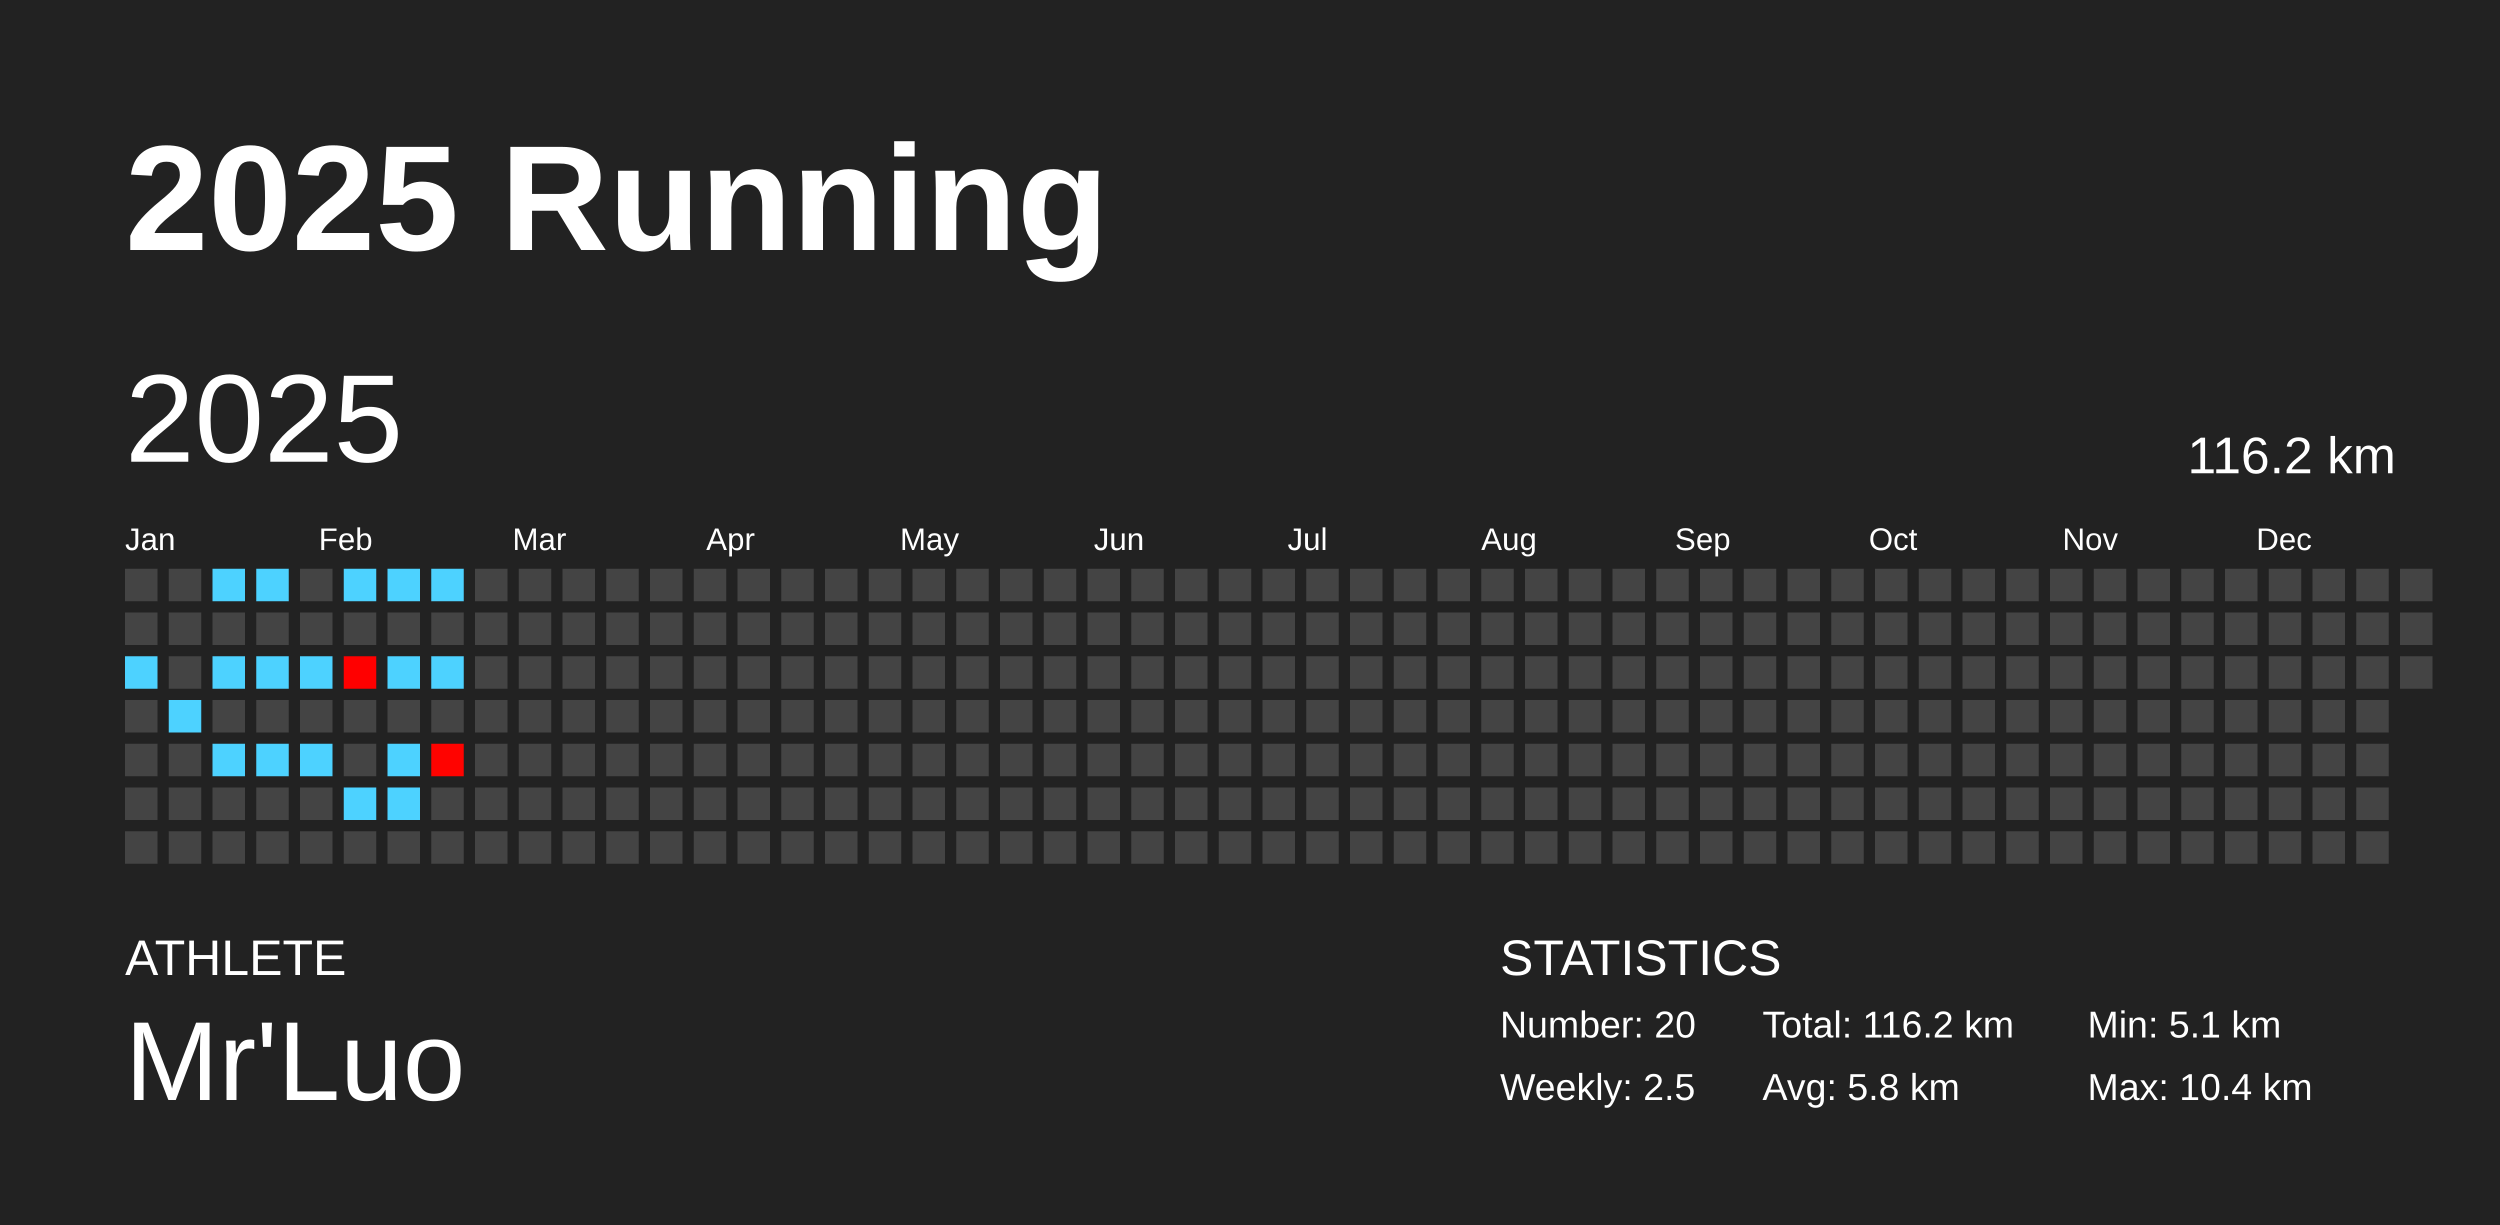
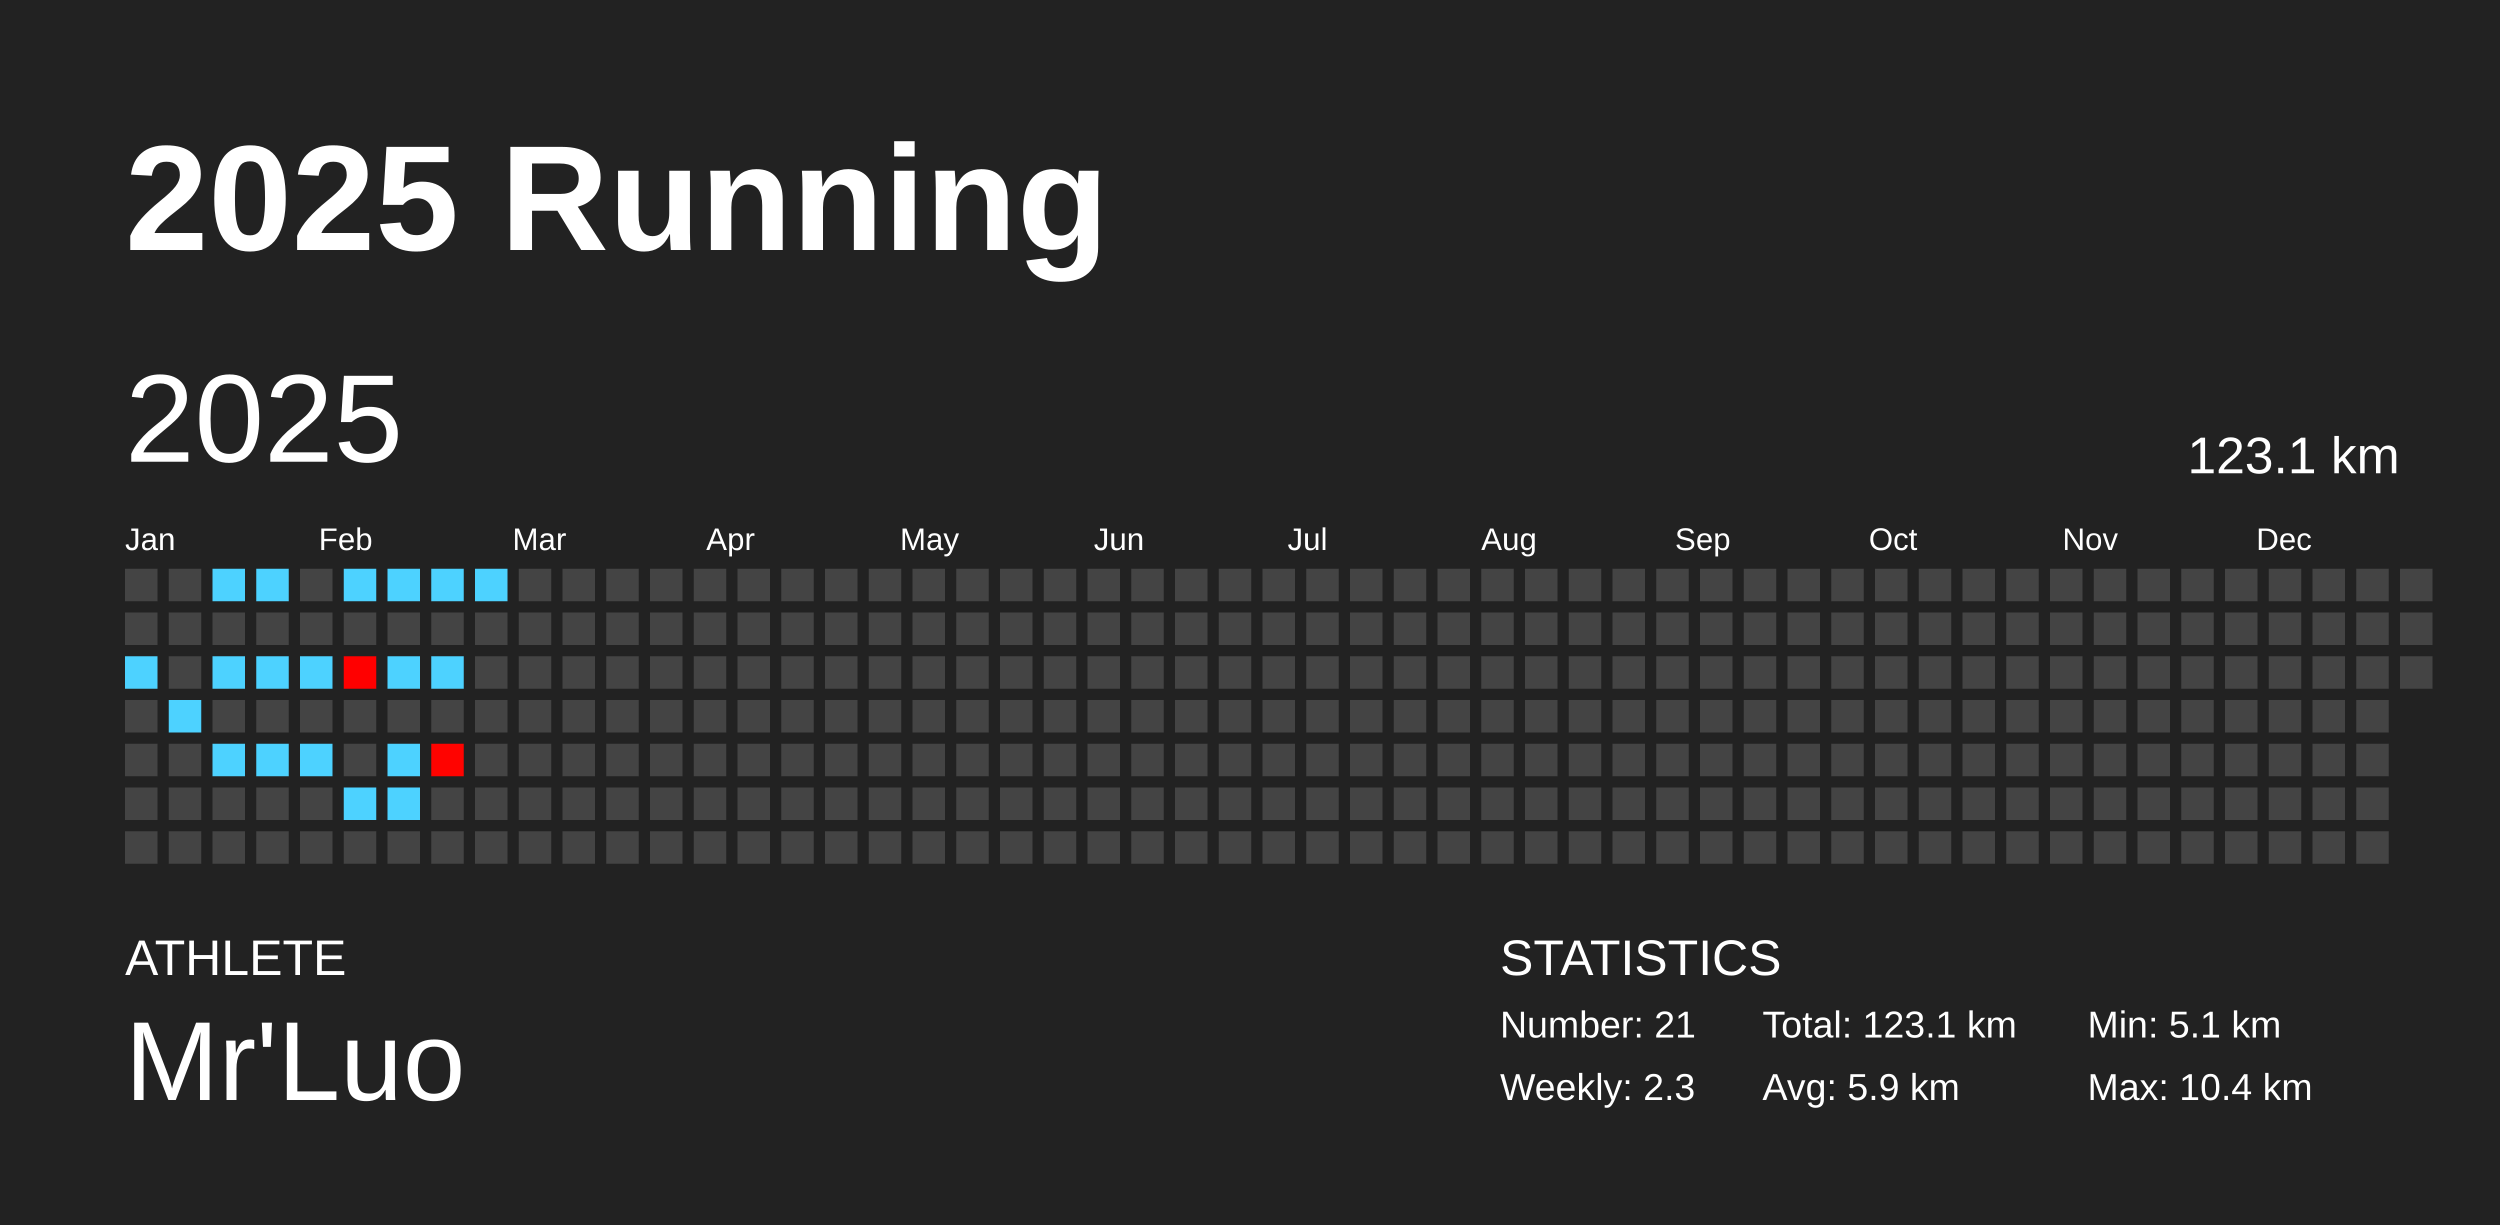
<svg xmlns="http://www.w3.org/2000/svg" baseProfile="full" height="98mm" version="1.1" viewBox="0,0,200,98" width="200mm">
  <defs />
  <rect fill="#222222" height="98" width="200" x="0" y="0" />
  <text fill="#FFFFFF" style="font-size:12px; font-family:Arial; font-weight:bold;" x="10" y="20">2025 Running</text>
  <text fill="#FFFFFF" style="font-size:4px; font-family:Arial" x="10" y="78">ATHLETE</text>
  <text fill="#FFFFFF" style="font-size:9px; font-family:Arial" x="10" y="88">Mr'Luo</text>
  <text fill="#FFFFFF" style="font-size:4px; font-family:Arial" x="120" y="78">STATISTICS</text>
-   <text fill="#FFFFFF" style="font-size:3px; font-family:Arial" x="120" y="83">Number: 20</text>
-   <text fill="#FFFFFF" style="font-size:3px; font-family:Arial" x="120" y="88">Weekly: 2.5</text>
-   <text fill="#FFFFFF" style="font-size:3px; font-family:Arial" x="141" y="83">Total: 116.2 km</text>
-   <text fill="#FFFFFF" style="font-size:3px; font-family:Arial" x="141" y="88">Avg: 5.8 km</text>
+   <text fill="#FFFFFF" style="font-size:3px; font-family:Arial" x="120" y="83">Number: 21</text>
+   <text fill="#FFFFFF" style="font-size:3px; font-family:Arial" x="120" y="88">Weekly: 2.3</text>
+   <text fill="#FFFFFF" style="font-size:3px; font-family:Arial" x="141" y="83">Total: 123.1 km</text>
+   <text fill="#FFFFFF" style="font-size:3px; font-family:Arial" x="141" y="88">Avg: 5.9 km</text>
  <text fill="#FFFFFF" style="font-size:3px; font-family:Arial" x="167" y="83">Min: 5.1 km</text>
  <text fill="#FFFFFF" style="font-size:3px; font-family:Arial" x="167" y="88">Max: 10.4 km</text>
  <text dominant-baseline="hanging" fill="#FFFFFF" style="font-size:10.0px; font-family:Arial;" x="10" y="30">2025</text>
-   <text dominant-baseline="hanging" fill="#FFFFFF" style="font-size:4.125px; font-family:Arial;" x="175" y="35">116.2 km</text>
+   <text dominant-baseline="hanging" fill="#FFFFFF" style="font-size:4.125px; font-family:Arial;" x="175" y="35">123.1 km</text>
  <text fill="#FFFFFF" style="font-size:2.5px; font-family:Arial" x="10.0" y="44">Jan</text>
  <text fill="#FFFFFF" style="font-size:2.5px; font-family:Arial" x="25.5" y="44">Feb</text>
  <text fill="#FFFFFF" style="font-size:2.5px; font-family:Arial" x="41.0" y="44">Mar</text>
  <text fill="#FFFFFF" style="font-size:2.5px; font-family:Arial" x="56.5" y="44">Apr</text>
  <text fill="#FFFFFF" style="font-size:2.5px; font-family:Arial" x="72.0" y="44">May</text>
  <text fill="#FFFFFF" style="font-size:2.5px; font-family:Arial" x="87.5" y="44">Jun</text>
  <text fill="#FFFFFF" style="font-size:2.5px; font-family:Arial" x="103.0" y="44">Jul</text>
  <text fill="#FFFFFF" style="font-size:2.5px; font-family:Arial" x="118.5" y="44">Aug</text>
  <text fill="#FFFFFF" style="font-size:2.5px; font-family:Arial" x="134.0" y="44">Sep</text>
  <text fill="#FFFFFF" style="font-size:2.5px; font-family:Arial" x="149.5" y="44">Oct</text>
  <text fill="#FFFFFF" style="font-size:2.5px; font-family:Arial" x="165.0" y="44">Nov</text>
  <text fill="#FFFFFF" style="font-size:2.5px; font-family:Arial" x="180.5" y="44">Dec</text>
  <rect fill="#444444" height="2.6" width="2.6" x="10.0" y="45.5" />
  <rect fill="#444444" height="2.6" width="2.6" x="10.0" y="49.0" />
  <rect fill="#4dd2ff" height="2.6" width="2.6" x="10.0" y="52.5" />
  <rect fill="#444444" height="2.6" width="2.6" x="10.0" y="56.0" />
  <rect fill="#444444" height="2.6" width="2.6" x="10.0" y="59.5" />
  <rect fill="#444444" height="2.6" width="2.6" x="10.0" y="63.0" />
  <rect fill="#444444" height="2.6" width="2.6" x="10.0" y="66.5" />
  <rect fill="#444444" height="2.6" width="2.6" x="13.5" y="45.5" />
  <rect fill="#444444" height="2.6" width="2.6" x="13.5" y="49.0" />
  <rect fill="#444444" height="2.6" width="2.6" x="13.5" y="52.5" />
  <rect fill="#4dd2ff" height="2.6" width="2.6" x="13.5" y="56.0" />
  <rect fill="#444444" height="2.6" width="2.6" x="13.5" y="59.5" />
  <rect fill="#444444" height="2.6" width="2.6" x="13.5" y="63.0" />
  <rect fill="#444444" height="2.6" width="2.6" x="13.5" y="66.5" />
  <rect fill="#4dd2ff" height="2.6" width="2.6" x="17.0" y="45.5" />
  <rect fill="#444444" height="2.6" width="2.6" x="17.0" y="49.0" />
  <rect fill="#4dd2ff" height="2.6" width="2.6" x="17.0" y="52.5" />
  <rect fill="#444444" height="2.6" width="2.6" x="17.0" y="56.0" />
  <rect fill="#4dd2ff" height="2.6" width="2.6" x="17.0" y="59.5" />
  <rect fill="#444444" height="2.6" width="2.6" x="17.0" y="63.0" />
  <rect fill="#444444" height="2.6" width="2.6" x="17.0" y="66.5" />
  <rect fill="#4dd2ff" height="2.6" width="2.6" x="20.5" y="45.5" />
  <rect fill="#444444" height="2.6" width="2.6" x="20.5" y="49.0" />
  <rect fill="#4dd2ff" height="2.6" width="2.6" x="20.5" y="52.5" />
  <rect fill="#444444" height="2.6" width="2.6" x="20.5" y="56.0" />
  <rect fill="#4dd2ff" height="2.6" width="2.6" x="20.5" y="59.5" />
  <rect fill="#444444" height="2.6" width="2.6" x="20.5" y="63.0" />
  <rect fill="#444444" height="2.6" width="2.6" x="20.5" y="66.5" />
  <rect fill="#444444" height="2.6" width="2.6" x="24.0" y="45.5" />
  <rect fill="#444444" height="2.6" width="2.6" x="24.0" y="49.0" />
  <rect fill="#4dd2ff" height="2.6" width="2.6" x="24.0" y="52.5" />
  <rect fill="#444444" height="2.6" width="2.6" x="24.0" y="56.0" />
  <rect fill="#4dd2ff" height="2.6" width="2.6" x="24.0" y="59.5" />
  <rect fill="#444444" height="2.6" width="2.6" x="24.0" y="63.0" />
  <rect fill="#444444" height="2.6" width="2.6" x="24.0" y="66.5" />
  <rect fill="#4dd2ff" height="2.6" width="2.6" x="27.5" y="45.5" />
  <rect fill="#444444" height="2.6" width="2.6" x="27.5" y="49.0" />
  <rect fill="#ff0000" height="2.6" width="2.6" x="27.5" y="52.5" />
  <rect fill="#444444" height="2.6" width="2.6" x="27.5" y="56.0" />
  <rect fill="#444444" height="2.6" width="2.6" x="27.5" y="59.5" />
  <rect fill="#4dd2ff" height="2.6" width="2.6" x="27.5" y="63.0" />
  <rect fill="#444444" height="2.6" width="2.6" x="27.5" y="66.5" />
  <rect fill="#4dd2ff" height="2.6" width="2.6" x="31.0" y="45.5" />
  <rect fill="#444444" height="2.6" width="2.6" x="31.0" y="49.0" />
  <rect fill="#4dd2ff" height="2.6" width="2.6" x="31.0" y="52.5" />
  <rect fill="#444444" height="2.6" width="2.6" x="31.0" y="56.0" />
  <rect fill="#4dd2ff" height="2.6" width="2.6" x="31.0" y="59.5" />
  <rect fill="#4dd2ff" height="2.6" width="2.6" x="31.0" y="63.0" />
  <rect fill="#444444" height="2.6" width="2.6" x="31.0" y="66.5" />
  <rect fill="#4dd2ff" height="2.6" width="2.6" x="34.5" y="45.5" />
  <rect fill="#444444" height="2.6" width="2.6" x="34.5" y="49.0" />
  <rect fill="#4dd2ff" height="2.6" width="2.6" x="34.5" y="52.5" />
  <rect fill="#444444" height="2.6" width="2.6" x="34.5" y="56.0" />
  <rect fill="#ff0300" height="2.6" width="2.6" x="34.5" y="59.5" />
  <rect fill="#444444" height="2.6" width="2.6" x="34.5" y="63.0" />
  <rect fill="#444444" height="2.6" width="2.6" x="34.5" y="66.5" />
-   <rect fill="#444444" height="2.6" width="2.6" x="38.0" y="45.5" />
+   <rect fill="#4dd2ff" height="2.6" width="2.6" x="38.0" y="45.5" />
  <rect fill="#444444" height="2.6" width="2.6" x="38.0" y="49.0" />
  <rect fill="#444444" height="2.6" width="2.6" x="38.0" y="52.5" />
  <rect fill="#444444" height="2.6" width="2.6" x="38.0" y="56.0" />
  <rect fill="#444444" height="2.6" width="2.6" x="38.0" y="59.5" />
  <rect fill="#444444" height="2.6" width="2.6" x="38.0" y="63.0" />
  <rect fill="#444444" height="2.6" width="2.6" x="38.0" y="66.5" />
  <rect fill="#444444" height="2.6" width="2.6" x="41.5" y="45.5" />
  <rect fill="#444444" height="2.6" width="2.6" x="41.5" y="49.0" />
  <rect fill="#444444" height="2.6" width="2.6" x="41.5" y="52.5" />
  <rect fill="#444444" height="2.6" width="2.6" x="41.5" y="56.0" />
  <rect fill="#444444" height="2.6" width="2.6" x="41.5" y="59.5" />
  <rect fill="#444444" height="2.6" width="2.6" x="41.5" y="63.0" />
  <rect fill="#444444" height="2.6" width="2.6" x="41.5" y="66.5" />
  <rect fill="#444444" height="2.6" width="2.6" x="45.0" y="45.5" />
  <rect fill="#444444" height="2.6" width="2.6" x="45.0" y="49.0" />
  <rect fill="#444444" height="2.6" width="2.6" x="45.0" y="52.5" />
  <rect fill="#444444" height="2.6" width="2.6" x="45.0" y="56.0" />
  <rect fill="#444444" height="2.6" width="2.6" x="45.0" y="59.5" />
  <rect fill="#444444" height="2.6" width="2.6" x="45.0" y="63.0" />
  <rect fill="#444444" height="2.6" width="2.6" x="45.0" y="66.5" />
  <rect fill="#444444" height="2.6" width="2.6" x="48.5" y="45.5" />
  <rect fill="#444444" height="2.6" width="2.6" x="48.5" y="49.0" />
  <rect fill="#444444" height="2.6" width="2.6" x="48.5" y="52.5" />
  <rect fill="#444444" height="2.6" width="2.6" x="48.5" y="56.0" />
  <rect fill="#444444" height="2.6" width="2.6" x="48.5" y="59.5" />
  <rect fill="#444444" height="2.6" width="2.6" x="48.5" y="63.0" />
  <rect fill="#444444" height="2.6" width="2.6" x="48.5" y="66.5" />
  <rect fill="#444444" height="2.6" width="2.6" x="52.0" y="45.5" />
  <rect fill="#444444" height="2.6" width="2.6" x="52.0" y="49.0" />
  <rect fill="#444444" height="2.6" width="2.6" x="52.0" y="52.5" />
  <rect fill="#444444" height="2.6" width="2.6" x="52.0" y="56.0" />
  <rect fill="#444444" height="2.6" width="2.6" x="52.0" y="59.5" />
  <rect fill="#444444" height="2.6" width="2.6" x="52.0" y="63.0" />
  <rect fill="#444444" height="2.6" width="2.6" x="52.0" y="66.5" />
  <rect fill="#444444" height="2.6" width="2.6" x="55.5" y="45.5" />
  <rect fill="#444444" height="2.6" width="2.6" x="55.5" y="49.0" />
  <rect fill="#444444" height="2.6" width="2.6" x="55.5" y="52.5" />
  <rect fill="#444444" height="2.6" width="2.6" x="55.5" y="56.0" />
  <rect fill="#444444" height="2.6" width="2.6" x="55.5" y="59.5" />
  <rect fill="#444444" height="2.6" width="2.6" x="55.5" y="63.0" />
  <rect fill="#444444" height="2.6" width="2.6" x="55.5" y="66.5" />
  <rect fill="#444444" height="2.6" width="2.6" x="59.0" y="45.5" />
  <rect fill="#444444" height="2.6" width="2.6" x="59.0" y="49.0" />
  <rect fill="#444444" height="2.6" width="2.6" x="59.0" y="52.5" />
  <rect fill="#444444" height="2.6" width="2.6" x="59.0" y="56.0" />
  <rect fill="#444444" height="2.6" width="2.6" x="59.0" y="59.5" />
  <rect fill="#444444" height="2.6" width="2.6" x="59.0" y="63.0" />
  <rect fill="#444444" height="2.6" width="2.6" x="59.0" y="66.5" />
  <rect fill="#444444" height="2.6" width="2.6" x="62.5" y="45.5" />
  <rect fill="#444444" height="2.6" width="2.6" x="62.5" y="49.0" />
  <rect fill="#444444" height="2.6" width="2.6" x="62.5" y="52.5" />
  <rect fill="#444444" height="2.6" width="2.6" x="62.5" y="56.0" />
  <rect fill="#444444" height="2.6" width="2.6" x="62.5" y="59.5" />
  <rect fill="#444444" height="2.6" width="2.6" x="62.5" y="63.0" />
  <rect fill="#444444" height="2.6" width="2.6" x="62.5" y="66.5" />
  <rect fill="#444444" height="2.6" width="2.6" x="66.0" y="45.5" />
  <rect fill="#444444" height="2.6" width="2.6" x="66.0" y="49.0" />
  <rect fill="#444444" height="2.6" width="2.6" x="66.0" y="52.5" />
  <rect fill="#444444" height="2.6" width="2.6" x="66.0" y="56.0" />
  <rect fill="#444444" height="2.6" width="2.6" x="66.0" y="59.5" />
  <rect fill="#444444" height="2.6" width="2.6" x="66.0" y="63.0" />
  <rect fill="#444444" height="2.6" width="2.6" x="66.0" y="66.5" />
  <rect fill="#444444" height="2.6" width="2.6" x="69.5" y="45.5" />
  <rect fill="#444444" height="2.6" width="2.6" x="69.5" y="49.0" />
  <rect fill="#444444" height="2.6" width="2.6" x="69.5" y="52.5" />
  <rect fill="#444444" height="2.6" width="2.6" x="69.5" y="56.0" />
  <rect fill="#444444" height="2.6" width="2.6" x="69.5" y="59.5" />
  <rect fill="#444444" height="2.6" width="2.6" x="69.5" y="63.0" />
  <rect fill="#444444" height="2.6" width="2.6" x="69.5" y="66.5" />
  <rect fill="#444444" height="2.6" width="2.6" x="73.0" y="45.5" />
  <rect fill="#444444" height="2.6" width="2.6" x="73.0" y="49.0" />
  <rect fill="#444444" height="2.6" width="2.6" x="73.0" y="52.5" />
  <rect fill="#444444" height="2.6" width="2.6" x="73.0" y="56.0" />
  <rect fill="#444444" height="2.6" width="2.6" x="73.0" y="59.5" />
  <rect fill="#444444" height="2.6" width="2.6" x="73.0" y="63.0" />
  <rect fill="#444444" height="2.6" width="2.6" x="73.0" y="66.5" />
  <rect fill="#444444" height="2.6" width="2.6" x="76.5" y="45.5" />
  <rect fill="#444444" height="2.6" width="2.6" x="76.5" y="49.0" />
  <rect fill="#444444" height="2.6" width="2.6" x="76.5" y="52.5" />
  <rect fill="#444444" height="2.6" width="2.6" x="76.5" y="56.0" />
  <rect fill="#444444" height="2.6" width="2.6" x="76.5" y="59.5" />
  <rect fill="#444444" height="2.6" width="2.6" x="76.5" y="63.0" />
  <rect fill="#444444" height="2.6" width="2.6" x="76.5" y="66.5" />
  <rect fill="#444444" height="2.6" width="2.6" x="80.0" y="45.5" />
  <rect fill="#444444" height="2.6" width="2.6" x="80.0" y="49.0" />
  <rect fill="#444444" height="2.6" width="2.6" x="80.0" y="52.5" />
  <rect fill="#444444" height="2.6" width="2.6" x="80.0" y="56.0" />
  <rect fill="#444444" height="2.6" width="2.6" x="80.0" y="59.5" />
  <rect fill="#444444" height="2.6" width="2.6" x="80.0" y="63.0" />
  <rect fill="#444444" height="2.6" width="2.6" x="80.0" y="66.5" />
  <rect fill="#444444" height="2.6" width="2.6" x="83.5" y="45.5" />
  <rect fill="#444444" height="2.6" width="2.6" x="83.5" y="49.0" />
  <rect fill="#444444" height="2.6" width="2.6" x="83.5" y="52.5" />
  <rect fill="#444444" height="2.6" width="2.6" x="83.5" y="56.0" />
  <rect fill="#444444" height="2.6" width="2.6" x="83.5" y="59.5" />
  <rect fill="#444444" height="2.6" width="2.6" x="83.5" y="63.0" />
  <rect fill="#444444" height="2.6" width="2.6" x="83.5" y="66.5" />
  <rect fill="#444444" height="2.6" width="2.6" x="87.0" y="45.5" />
  <rect fill="#444444" height="2.6" width="2.6" x="87.0" y="49.0" />
  <rect fill="#444444" height="2.6" width="2.6" x="87.0" y="52.5" />
  <rect fill="#444444" height="2.6" width="2.6" x="87.0" y="56.0" />
  <rect fill="#444444" height="2.6" width="2.6" x="87.0" y="59.5" />
  <rect fill="#444444" height="2.6" width="2.6" x="87.0" y="63.0" />
  <rect fill="#444444" height="2.6" width="2.6" x="87.0" y="66.5" />
  <rect fill="#444444" height="2.6" width="2.6" x="90.5" y="45.5" />
  <rect fill="#444444" height="2.6" width="2.6" x="90.5" y="49.0" />
  <rect fill="#444444" height="2.6" width="2.6" x="90.5" y="52.5" />
  <rect fill="#444444" height="2.6" width="2.6" x="90.5" y="56.0" />
  <rect fill="#444444" height="2.6" width="2.6" x="90.5" y="59.5" />
  <rect fill="#444444" height="2.6" width="2.6" x="90.5" y="63.0" />
  <rect fill="#444444" height="2.6" width="2.6" x="90.5" y="66.5" />
  <rect fill="#444444" height="2.6" width="2.6" x="94.0" y="45.5" />
  <rect fill="#444444" height="2.6" width="2.6" x="94.0" y="49.0" />
  <rect fill="#444444" height="2.6" width="2.6" x="94.0" y="52.5" />
  <rect fill="#444444" height="2.6" width="2.6" x="94.0" y="56.0" />
  <rect fill="#444444" height="2.6" width="2.6" x="94.0" y="59.5" />
  <rect fill="#444444" height="2.6" width="2.6" x="94.0" y="63.0" />
  <rect fill="#444444" height="2.6" width="2.6" x="94.0" y="66.5" />
  <rect fill="#444444" height="2.6" width="2.6" x="97.5" y="45.5" />
  <rect fill="#444444" height="2.6" width="2.6" x="97.5" y="49.0" />
  <rect fill="#444444" height="2.6" width="2.6" x="97.5" y="52.5" />
  <rect fill="#444444" height="2.6" width="2.6" x="97.5" y="56.0" />
  <rect fill="#444444" height="2.6" width="2.6" x="97.5" y="59.5" />
  <rect fill="#444444" height="2.6" width="2.6" x="97.5" y="63.0" />
  <rect fill="#444444" height="2.6" width="2.6" x="97.5" y="66.5" />
  <rect fill="#444444" height="2.6" width="2.6" x="101.0" y="45.5" />
  <rect fill="#444444" height="2.6" width="2.6" x="101.0" y="49.0" />
  <rect fill="#444444" height="2.6" width="2.6" x="101.0" y="52.5" />
  <rect fill="#444444" height="2.6" width="2.6" x="101.0" y="56.0" />
  <rect fill="#444444" height="2.6" width="2.6" x="101.0" y="59.5" />
  <rect fill="#444444" height="2.6" width="2.6" x="101.0" y="63.0" />
  <rect fill="#444444" height="2.6" width="2.6" x="101.0" y="66.5" />
  <rect fill="#444444" height="2.6" width="2.6" x="104.5" y="45.5" />
  <rect fill="#444444" height="2.6" width="2.6" x="104.5" y="49.0" />
  <rect fill="#444444" height="2.6" width="2.6" x="104.5" y="52.5" />
  <rect fill="#444444" height="2.6" width="2.6" x="104.5" y="56.0" />
  <rect fill="#444444" height="2.6" width="2.6" x="104.5" y="59.5" />
  <rect fill="#444444" height="2.6" width="2.6" x="104.5" y="63.0" />
  <rect fill="#444444" height="2.6" width="2.6" x="104.5" y="66.5" />
  <rect fill="#444444" height="2.6" width="2.6" x="108.0" y="45.5" />
  <rect fill="#444444" height="2.6" width="2.6" x="108.0" y="49.0" />
  <rect fill="#444444" height="2.6" width="2.6" x="108.0" y="52.5" />
  <rect fill="#444444" height="2.6" width="2.6" x="108.0" y="56.0" />
  <rect fill="#444444" height="2.6" width="2.6" x="108.0" y="59.5" />
  <rect fill="#444444" height="2.6" width="2.6" x="108.0" y="63.0" />
  <rect fill="#444444" height="2.6" width="2.6" x="108.0" y="66.5" />
  <rect fill="#444444" height="2.6" width="2.6" x="111.5" y="45.5" />
  <rect fill="#444444" height="2.6" width="2.6" x="111.5" y="49.0" />
  <rect fill="#444444" height="2.6" width="2.6" x="111.5" y="52.5" />
  <rect fill="#444444" height="2.6" width="2.6" x="111.5" y="56.0" />
  <rect fill="#444444" height="2.6" width="2.6" x="111.5" y="59.5" />
  <rect fill="#444444" height="2.6" width="2.6" x="111.5" y="63.0" />
  <rect fill="#444444" height="2.6" width="2.6" x="111.5" y="66.5" />
  <rect fill="#444444" height="2.6" width="2.6" x="115.0" y="45.5" />
  <rect fill="#444444" height="2.6" width="2.6" x="115.0" y="49.0" />
  <rect fill="#444444" height="2.6" width="2.6" x="115.0" y="52.5" />
  <rect fill="#444444" height="2.6" width="2.6" x="115.0" y="56.0" />
  <rect fill="#444444" height="2.6" width="2.6" x="115.0" y="59.5" />
  <rect fill="#444444" height="2.6" width="2.6" x="115.0" y="63.0" />
  <rect fill="#444444" height="2.6" width="2.6" x="115.0" y="66.5" />
  <rect fill="#444444" height="2.6" width="2.6" x="118.5" y="45.5" />
  <rect fill="#444444" height="2.6" width="2.6" x="118.5" y="49.0" />
  <rect fill="#444444" height="2.6" width="2.6" x="118.5" y="52.5" />
  <rect fill="#444444" height="2.6" width="2.6" x="118.5" y="56.0" />
  <rect fill="#444444" height="2.6" width="2.6" x="118.5" y="59.5" />
  <rect fill="#444444" height="2.6" width="2.6" x="118.5" y="63.0" />
  <rect fill="#444444" height="2.6" width="2.6" x="118.5" y="66.5" />
  <rect fill="#444444" height="2.6" width="2.6" x="122.0" y="45.5" />
  <rect fill="#444444" height="2.6" width="2.6" x="122.0" y="49.0" />
  <rect fill="#444444" height="2.6" width="2.6" x="122.0" y="52.5" />
  <rect fill="#444444" height="2.6" width="2.6" x="122.0" y="56.0" />
  <rect fill="#444444" height="2.6" width="2.6" x="122.0" y="59.5" />
  <rect fill="#444444" height="2.6" width="2.6" x="122.0" y="63.0" />
  <rect fill="#444444" height="2.6" width="2.6" x="122.0" y="66.5" />
  <rect fill="#444444" height="2.6" width="2.6" x="125.5" y="45.5" />
  <rect fill="#444444" height="2.6" width="2.6" x="125.5" y="49.0" />
  <rect fill="#444444" height="2.6" width="2.6" x="125.5" y="52.5" />
  <rect fill="#444444" height="2.6" width="2.6" x="125.5" y="56.0" />
  <rect fill="#444444" height="2.6" width="2.6" x="125.5" y="59.5" />
  <rect fill="#444444" height="2.6" width="2.6" x="125.5" y="63.0" />
  <rect fill="#444444" height="2.6" width="2.6" x="125.5" y="66.5" />
  <rect fill="#444444" height="2.6" width="2.6" x="129.0" y="45.5" />
  <rect fill="#444444" height="2.6" width="2.6" x="129.0" y="49.0" />
  <rect fill="#444444" height="2.6" width="2.6" x="129.0" y="52.5" />
  <rect fill="#444444" height="2.6" width="2.6" x="129.0" y="56.0" />
  <rect fill="#444444" height="2.6" width="2.6" x="129.0" y="59.5" />
  <rect fill="#444444" height="2.6" width="2.6" x="129.0" y="63.0" />
  <rect fill="#444444" height="2.6" width="2.6" x="129.0" y="66.5" />
  <rect fill="#444444" height="2.6" width="2.6" x="132.5" y="45.5" />
  <rect fill="#444444" height="2.6" width="2.6" x="132.5" y="49.0" />
  <rect fill="#444444" height="2.6" width="2.6" x="132.5" y="52.5" />
  <rect fill="#444444" height="2.6" width="2.6" x="132.5" y="56.0" />
  <rect fill="#444444" height="2.6" width="2.6" x="132.5" y="59.5" />
  <rect fill="#444444" height="2.6" width="2.6" x="132.5" y="63.0" />
  <rect fill="#444444" height="2.6" width="2.6" x="132.5" y="66.5" />
  <rect fill="#444444" height="2.6" width="2.6" x="136.0" y="45.5" />
  <rect fill="#444444" height="2.6" width="2.6" x="136.0" y="49.0" />
  <rect fill="#444444" height="2.6" width="2.6" x="136.0" y="52.5" />
  <rect fill="#444444" height="2.6" width="2.6" x="136.0" y="56.0" />
  <rect fill="#444444" height="2.6" width="2.6" x="136.0" y="59.5" />
  <rect fill="#444444" height="2.6" width="2.6" x="136.0" y="63.0" />
  <rect fill="#444444" height="2.6" width="2.6" x="136.0" y="66.5" />
  <rect fill="#444444" height="2.6" width="2.6" x="139.5" y="45.5" />
  <rect fill="#444444" height="2.6" width="2.6" x="139.5" y="49.0" />
  <rect fill="#444444" height="2.6" width="2.6" x="139.5" y="52.5" />
  <rect fill="#444444" height="2.6" width="2.6" x="139.5" y="56.0" />
  <rect fill="#444444" height="2.6" width="2.6" x="139.5" y="59.5" />
  <rect fill="#444444" height="2.6" width="2.6" x="139.5" y="63.0" />
  <rect fill="#444444" height="2.6" width="2.6" x="139.5" y="66.5" />
  <rect fill="#444444" height="2.6" width="2.6" x="143.0" y="45.5" />
  <rect fill="#444444" height="2.6" width="2.6" x="143.0" y="49.0" />
  <rect fill="#444444" height="2.6" width="2.6" x="143.0" y="52.5" />
  <rect fill="#444444" height="2.6" width="2.6" x="143.0" y="56.0" />
  <rect fill="#444444" height="2.6" width="2.6" x="143.0" y="59.5" />
  <rect fill="#444444" height="2.6" width="2.6" x="143.0" y="63.0" />
  <rect fill="#444444" height="2.6" width="2.6" x="143.0" y="66.5" />
  <rect fill="#444444" height="2.6" width="2.6" x="146.5" y="45.5" />
  <rect fill="#444444" height="2.6" width="2.6" x="146.5" y="49.0" />
  <rect fill="#444444" height="2.6" width="2.6" x="146.5" y="52.5" />
  <rect fill="#444444" height="2.6" width="2.6" x="146.5" y="56.0" />
  <rect fill="#444444" height="2.6" width="2.6" x="146.5" y="59.5" />
  <rect fill="#444444" height="2.6" width="2.6" x="146.5" y="63.0" />
  <rect fill="#444444" height="2.6" width="2.6" x="146.5" y="66.5" />
  <rect fill="#444444" height="2.6" width="2.6" x="150.0" y="45.5" />
  <rect fill="#444444" height="2.6" width="2.6" x="150.0" y="49.0" />
  <rect fill="#444444" height="2.6" width="2.6" x="150.0" y="52.5" />
  <rect fill="#444444" height="2.6" width="2.6" x="150.0" y="56.0" />
  <rect fill="#444444" height="2.6" width="2.6" x="150.0" y="59.5" />
  <rect fill="#444444" height="2.6" width="2.6" x="150.0" y="63.0" />
  <rect fill="#444444" height="2.6" width="2.6" x="150.0" y="66.5" />
  <rect fill="#444444" height="2.6" width="2.6" x="153.5" y="45.5" />
  <rect fill="#444444" height="2.6" width="2.6" x="153.5" y="49.0" />
  <rect fill="#444444" height="2.6" width="2.6" x="153.5" y="52.5" />
  <rect fill="#444444" height="2.6" width="2.6" x="153.5" y="56.0" />
  <rect fill="#444444" height="2.6" width="2.6" x="153.5" y="59.5" />
  <rect fill="#444444" height="2.6" width="2.6" x="153.5" y="63.0" />
  <rect fill="#444444" height="2.6" width="2.6" x="153.5" y="66.5" />
  <rect fill="#444444" height="2.6" width="2.6" x="157.0" y="45.5" />
  <rect fill="#444444" height="2.6" width="2.6" x="157.0" y="49.0" />
  <rect fill="#444444" height="2.6" width="2.6" x="157.0" y="52.5" />
  <rect fill="#444444" height="2.6" width="2.6" x="157.0" y="56.0" />
  <rect fill="#444444" height="2.6" width="2.6" x="157.0" y="59.5" />
  <rect fill="#444444" height="2.6" width="2.6" x="157.0" y="63.0" />
  <rect fill="#444444" height="2.6" width="2.6" x="157.0" y="66.5" />
  <rect fill="#444444" height="2.6" width="2.6" x="160.5" y="45.5" />
  <rect fill="#444444" height="2.6" width="2.6" x="160.5" y="49.0" />
  <rect fill="#444444" height="2.6" width="2.6" x="160.5" y="52.5" />
  <rect fill="#444444" height="2.6" width="2.6" x="160.5" y="56.0" />
  <rect fill="#444444" height="2.6" width="2.6" x="160.5" y="59.5" />
  <rect fill="#444444" height="2.6" width="2.6" x="160.5" y="63.0" />
  <rect fill="#444444" height="2.6" width="2.6" x="160.5" y="66.5" />
  <rect fill="#444444" height="2.6" width="2.6" x="164.0" y="45.5" />
  <rect fill="#444444" height="2.6" width="2.6" x="164.0" y="49.0" />
  <rect fill="#444444" height="2.6" width="2.6" x="164.0" y="52.5" />
  <rect fill="#444444" height="2.6" width="2.6" x="164.0" y="56.0" />
  <rect fill="#444444" height="2.6" width="2.6" x="164.0" y="59.5" />
  <rect fill="#444444" height="2.6" width="2.6" x="164.0" y="63.0" />
  <rect fill="#444444" height="2.6" width="2.6" x="164.0" y="66.5" />
  <rect fill="#444444" height="2.6" width="2.6" x="167.5" y="45.5" />
  <rect fill="#444444" height="2.6" width="2.6" x="167.5" y="49.0" />
  <rect fill="#444444" height="2.6" width="2.6" x="167.5" y="52.5" />
  <rect fill="#444444" height="2.6" width="2.6" x="167.5" y="56.0" />
  <rect fill="#444444" height="2.6" width="2.6" x="167.5" y="59.5" />
  <rect fill="#444444" height="2.6" width="2.6" x="167.5" y="63.0" />
  <rect fill="#444444" height="2.6" width="2.6" x="167.5" y="66.5" />
  <rect fill="#444444" height="2.6" width="2.6" x="171.0" y="45.5" />
  <rect fill="#444444" height="2.6" width="2.6" x="171.0" y="49.0" />
  <rect fill="#444444" height="2.6" width="2.6" x="171.0" y="52.5" />
  <rect fill="#444444" height="2.6" width="2.6" x="171.0" y="56.0" />
  <rect fill="#444444" height="2.6" width="2.6" x="171.0" y="59.5" />
  <rect fill="#444444" height="2.6" width="2.6" x="171.0" y="63.0" />
  <rect fill="#444444" height="2.6" width="2.6" x="171.0" y="66.5" />
  <rect fill="#444444" height="2.6" width="2.6" x="174.5" y="45.5" />
  <rect fill="#444444" height="2.6" width="2.6" x="174.5" y="49.0" />
  <rect fill="#444444" height="2.6" width="2.6" x="174.5" y="52.5" />
  <rect fill="#444444" height="2.6" width="2.6" x="174.5" y="56.0" />
  <rect fill="#444444" height="2.6" width="2.6" x="174.5" y="59.5" />
  <rect fill="#444444" height="2.6" width="2.6" x="174.5" y="63.0" />
  <rect fill="#444444" height="2.6" width="2.6" x="174.5" y="66.5" />
  <rect fill="#444444" height="2.6" width="2.6" x="178.0" y="45.5" />
  <rect fill="#444444" height="2.6" width="2.6" x="178.0" y="49.0" />
  <rect fill="#444444" height="2.6" width="2.6" x="178.0" y="52.5" />
  <rect fill="#444444" height="2.6" width="2.6" x="178.0" y="56.0" />
  <rect fill="#444444" height="2.6" width="2.6" x="178.0" y="59.5" />
  <rect fill="#444444" height="2.6" width="2.6" x="178.0" y="63.0" />
  <rect fill="#444444" height="2.6" width="2.6" x="178.0" y="66.5" />
  <rect fill="#444444" height="2.6" width="2.6" x="181.5" y="45.5" />
  <rect fill="#444444" height="2.6" width="2.6" x="181.5" y="49.0" />
  <rect fill="#444444" height="2.6" width="2.6" x="181.5" y="52.5" />
  <rect fill="#444444" height="2.6" width="2.6" x="181.5" y="56.0" />
  <rect fill="#444444" height="2.6" width="2.6" x="181.5" y="59.5" />
  <rect fill="#444444" height="2.6" width="2.6" x="181.5" y="63.0" />
  <rect fill="#444444" height="2.6" width="2.6" x="181.5" y="66.5" />
  <rect fill="#444444" height="2.6" width="2.6" x="185.0" y="45.5" />
  <rect fill="#444444" height="2.6" width="2.6" x="185.0" y="49.0" />
  <rect fill="#444444" height="2.6" width="2.6" x="185.0" y="52.5" />
  <rect fill="#444444" height="2.6" width="2.6" x="185.0" y="56.0" />
  <rect fill="#444444" height="2.6" width="2.6" x="185.0" y="59.5" />
  <rect fill="#444444" height="2.6" width="2.6" x="185.0" y="63.0" />
  <rect fill="#444444" height="2.6" width="2.6" x="185.0" y="66.5" />
  <rect fill="#444444" height="2.6" width="2.6" x="188.5" y="45.5" />
  <rect fill="#444444" height="2.6" width="2.6" x="188.5" y="49.0" />
  <rect fill="#444444" height="2.6" width="2.6" x="188.5" y="52.5" />
  <rect fill="#444444" height="2.6" width="2.6" x="188.5" y="56.0" />
  <rect fill="#444444" height="2.6" width="2.6" x="188.5" y="59.5" />
  <rect fill="#444444" height="2.6" width="2.6" x="188.5" y="63.0" />
  <rect fill="#444444" height="2.6" width="2.6" x="188.5" y="66.5" />
  <rect fill="#444444" height="2.6" width="2.6" x="192.0" y="45.5" />
  <rect fill="#444444" height="2.6" width="2.6" x="192.0" y="49.0" />
  <rect fill="#444444" height="2.6" width="2.6" x="192.0" y="52.5" />
</svg>
